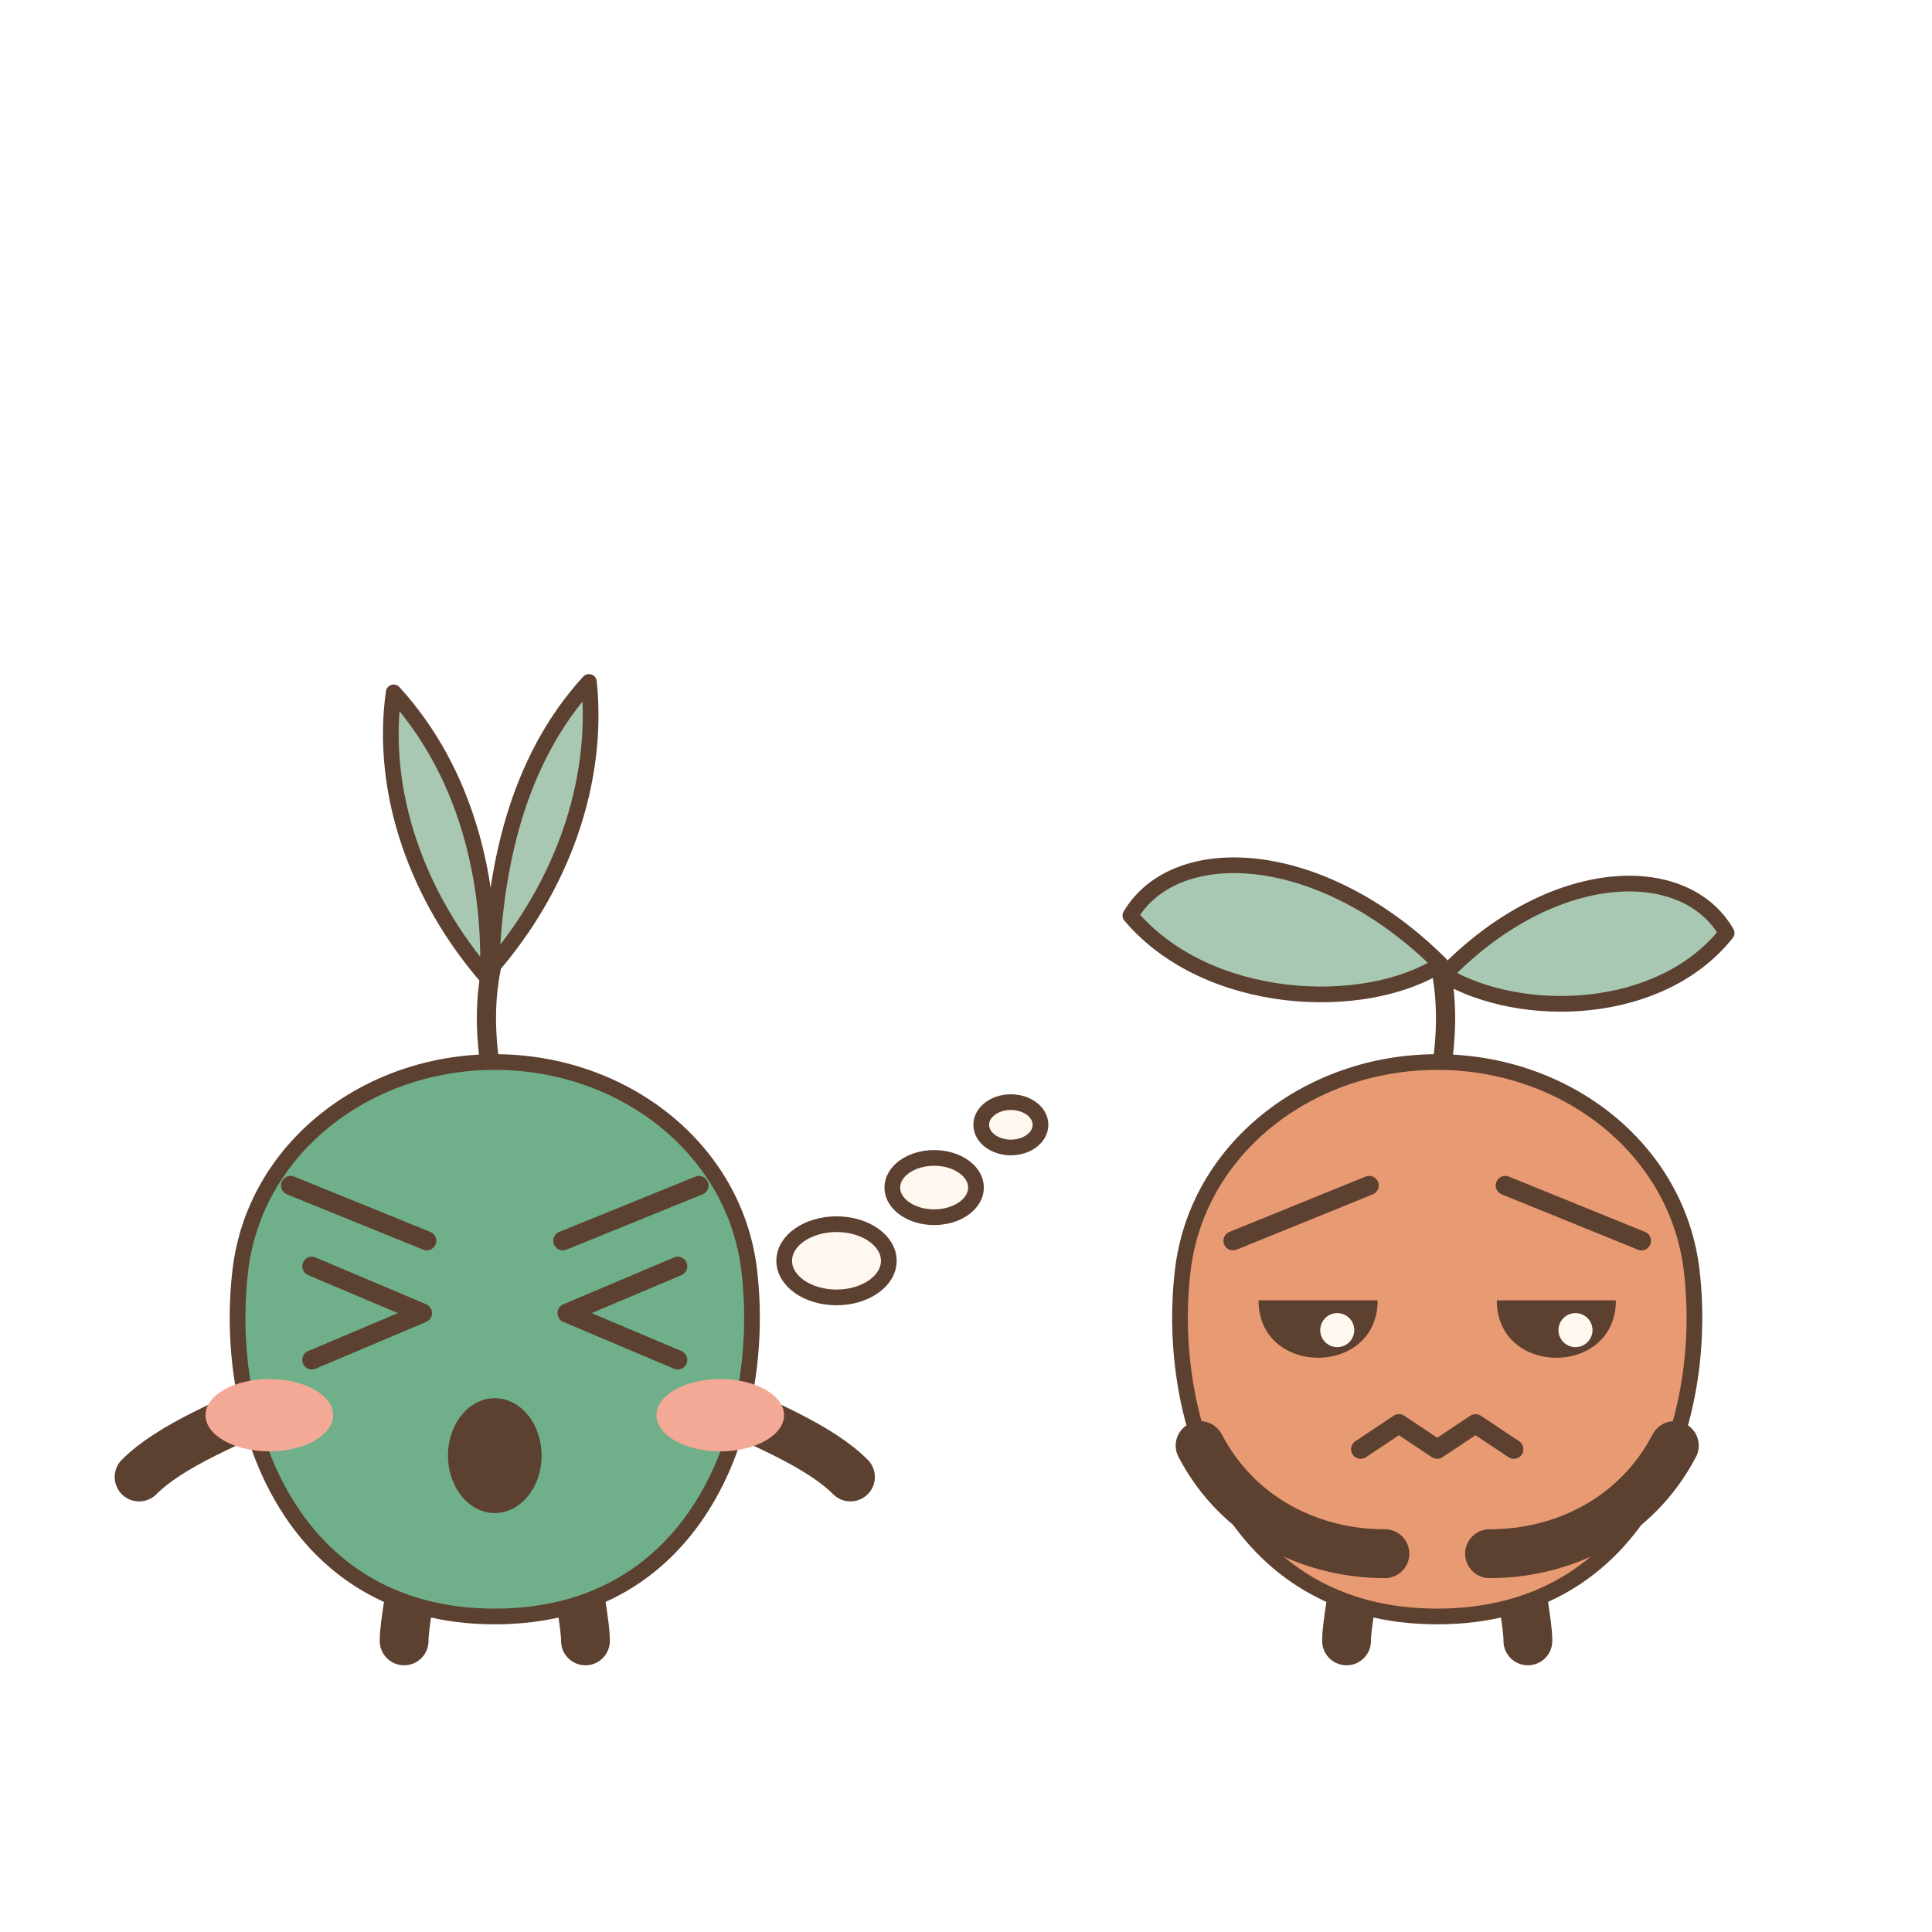
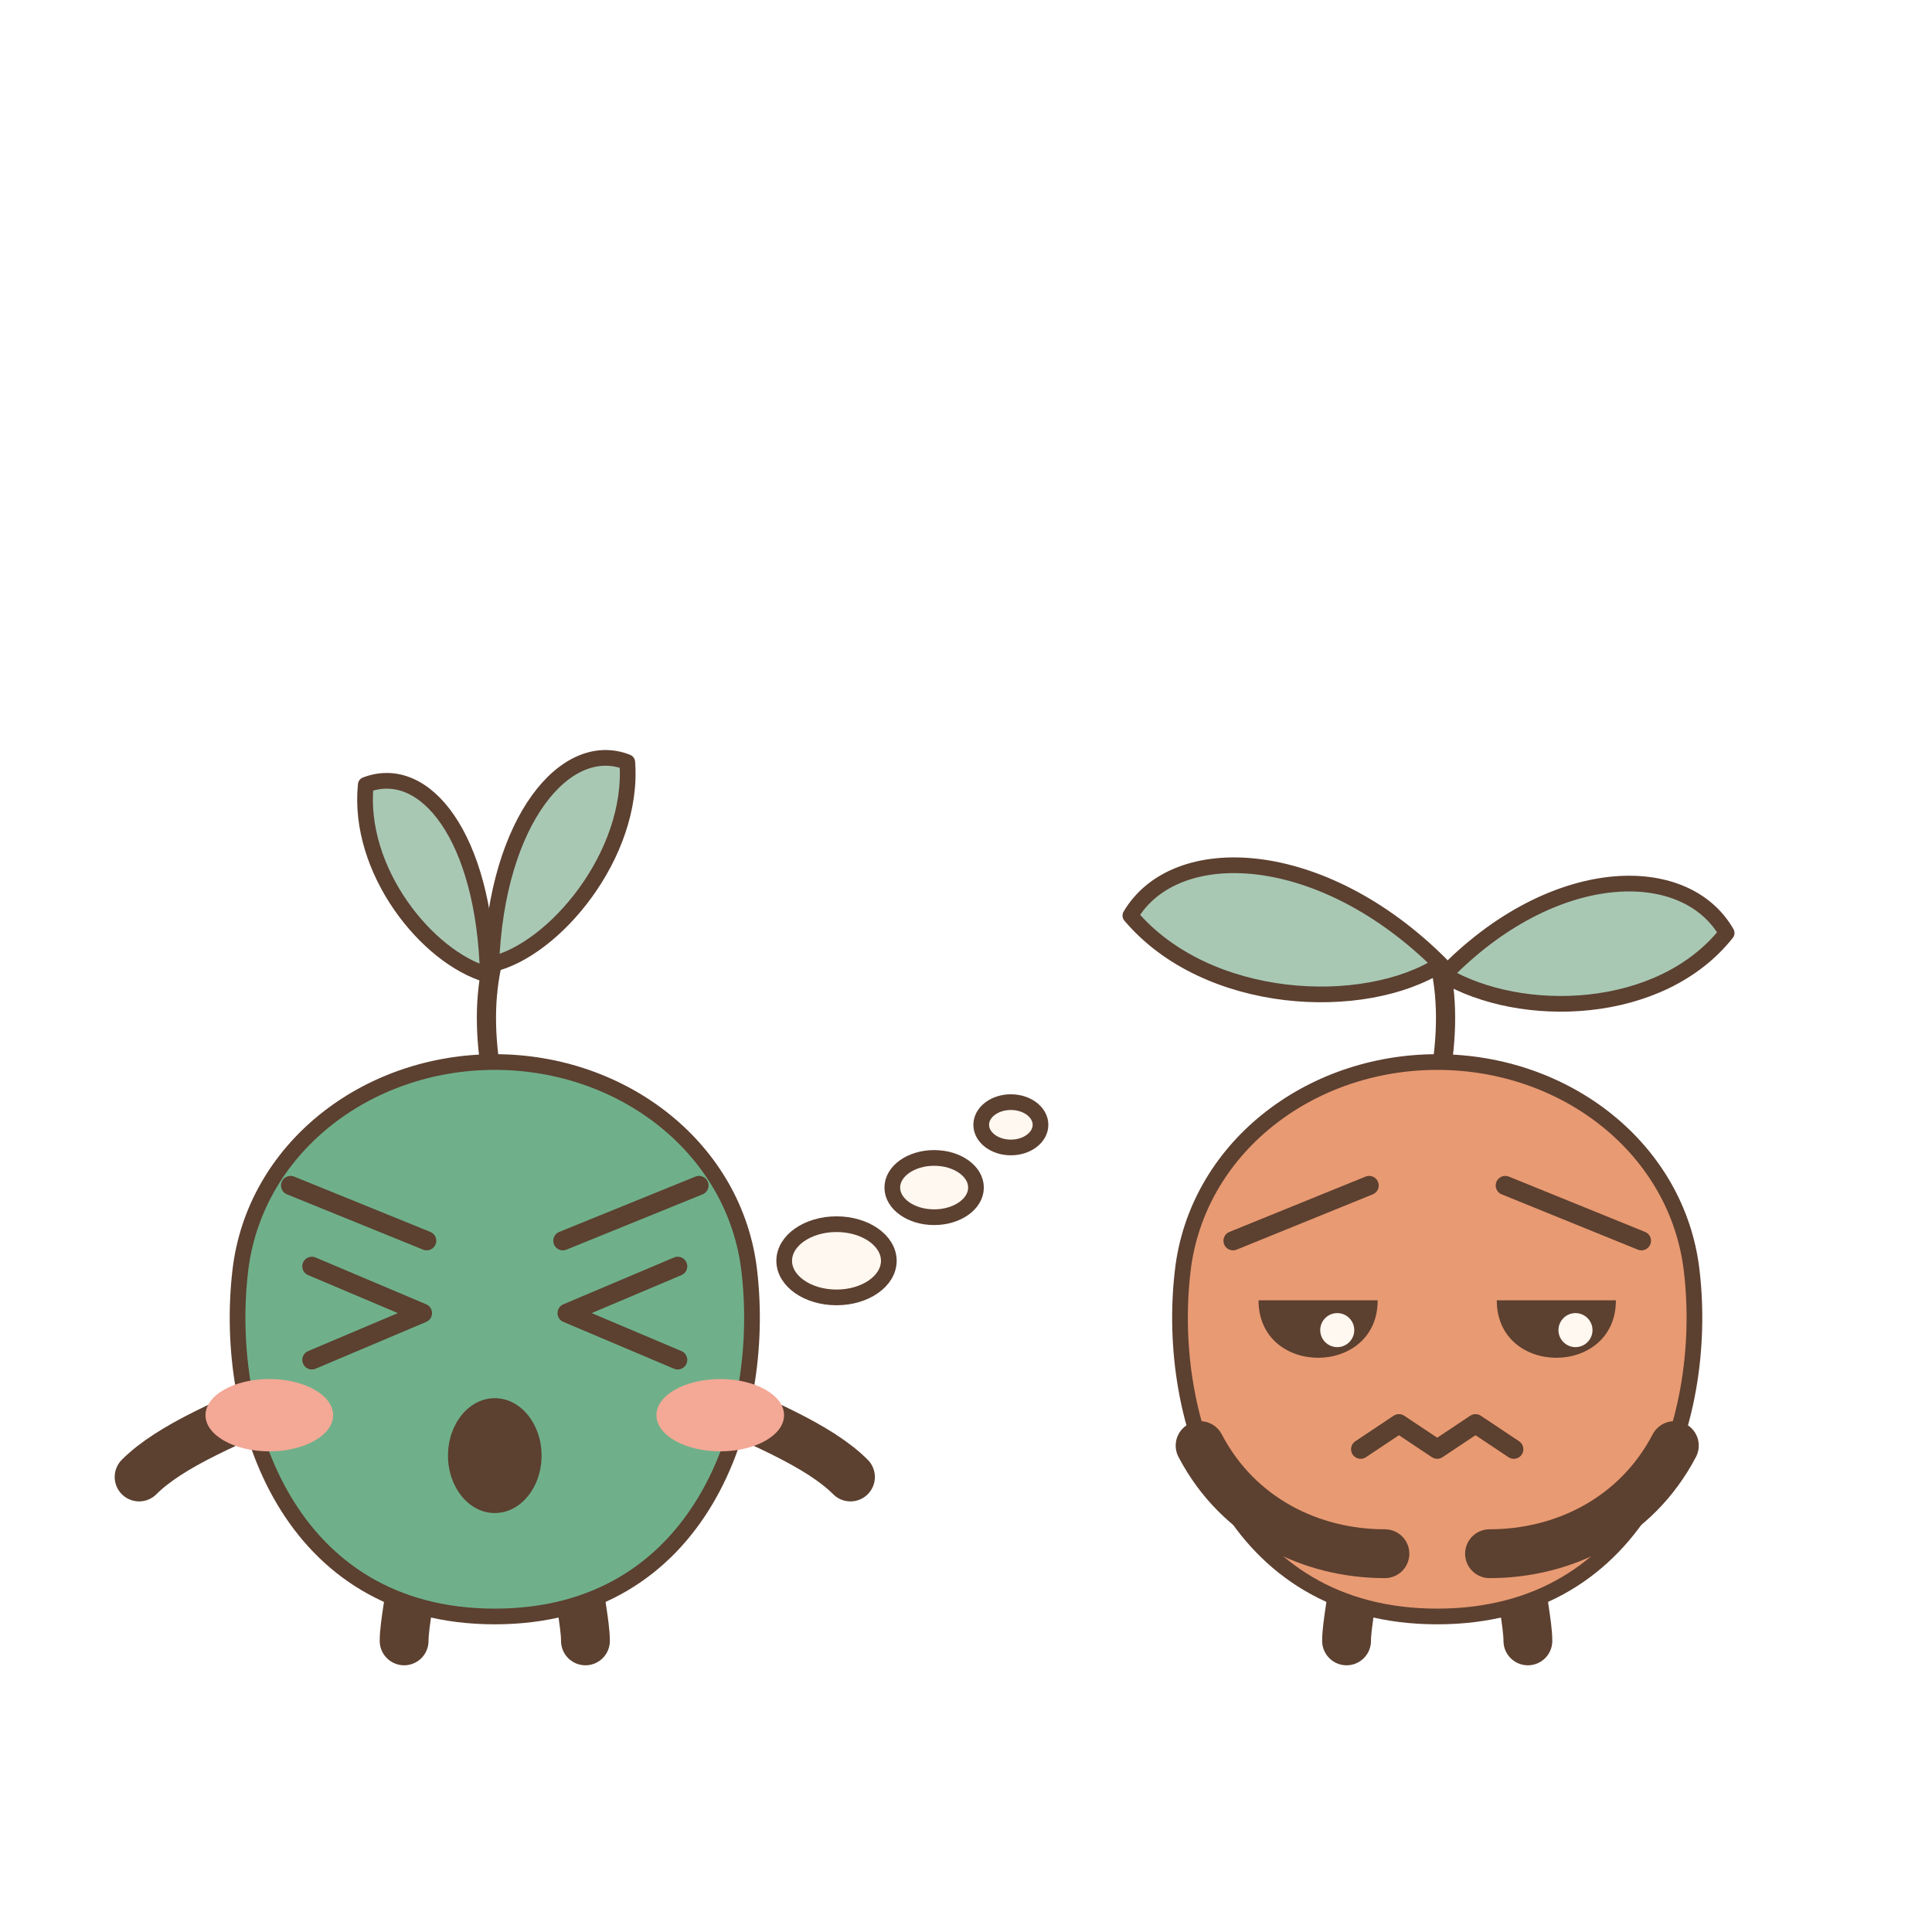
<svg xmlns="http://www.w3.org/2000/svg" viewBox="0 0 820 820" width="820" height="820">
  <g fill="none" stroke="#5C4030" stroke-width="9" stroke-linecap="round" stroke-linejoin="round">
    <g transform="translate(210 359) scale(0.74)">
      <path d="M -110 312 C -152 330, -186 344, -204 362" stroke-width="28" />
      <path d="M 110 312 C 152 330, 186 344, 204 362" stroke-width="28" />
      <path d="M -46 404 C -48 430, -52 446, -52 456" stroke-width="28" />
      <path d="M 46 404 C 48 430, 52 446, 52 456" stroke-width="28" />
      <path d="M 0 142 C -6 112, -6 90, -2 70" stroke-width="11" />
-       <path d="M -4 76 C -44 30, -66 -30, -58 -88 C -16 -42, -2 20, -4 76 Z" fill="#A8C8B4" />
-       <path d="M -2 70 C 38 24, 60 -36, 54 -94 C 12 -48, 0 14, -2 70 Z" fill="#A8C8B4" />
+       <path d="M -4 74 C -6 -5, -40 -48, -74 -35 C -79 14, -39 64, -4 74 Z" fill="#A8C8B4" />
+       <path d="M -2 68 C 1 -15, 41 -62, 76 -48 C 80 5, 34 60, -2 68 Z" fill="#A8C8B4" />
      <path d="M 0 124 C 74 124, 138 174, 146 244 C 156 330, 118 442, 0 442 C -118 442, -156 330, -146 244 C -138 174, -74 124, 0 124 Z" fill="#6FB08A" />
      <g transform="translate(0 -18) translate(0 286) scale(1.22) translate(0 -286)">
        <ellipse cx="-106" cy="334" rx="30" ry="17" fill="#F4A896" stroke="none" />
        <ellipse cx="106" cy="334" rx="30" ry="17" fill="#F4A896" stroke="none" />
        <path d="M -96 226 L -32 252" />
        <path d="M 96 226 L 32 252" />
        <path d="M -86 264 L -34 286 L -86 308" />
        <path d="M 86 264 L 34 286 L 86 308" />
        <ellipse cx="0" cy="353" rx="22" ry="27" fill="#5C4030" stroke="none" />
      </g>
      <ellipse cx="196" cy="238" rx="30" ry="21" fill="#FFF8F0" />
      <ellipse cx="252" cy="196" rx="24" ry="17" fill="#FFF8F0" />
      <ellipse cx="296" cy="160" rx="17" ry="13" fill="#FFF8F0" />
    </g>
    <g transform="translate(610 359) scale(0.74)">
      <g transform="scale(-1 1)">
        <path d="M -46 404 C -48 430, -52 446, -52 456" stroke-width="28" />
        <path d="M 46 404 C 48 430, 52 446, 52 456" stroke-width="28" />
        <path d="M 0 142 C -6 112, -6 90, -2 70" stroke-width="11" />
        <path d="M -4 74 C -66 10, -142 8, -166 50 C -128 98, -48 100, -4 74 Z" fill="#A8C8B4" />
        <path d="M -2 68 C 66 0, 150 -4, 176 40 C 132 92, 42 96, -2 68 Z" fill="#A8C8B4" />
        <path d="M 0 124 C 74 124, 138 174, 146 244 C 156 330, 118 442, 0 442 C -118 442, -156 330, -146 244 C -138 174, -74 124, 0 124 Z" fill="#E89A72" />
        <g transform="translate(0 -18) translate(0 286) scale(1.22) translate(0 -286)">
          <path d="M -96 252 L -32 226" />
          <path d="M 96 252 L 32 226" />
          <path d="M -84 280 C -84 316, -28 316, -28 280 Z" fill="#5C4030" stroke="none" />
          <path d="M 28 280 C 28 316, 84 316, 84 280 Z" fill="#5C4030" stroke="none" />
          <circle cx="-65" cy="294" r="8" fill="#FFF8F0" stroke="none" />
          <circle cx="47" cy="294" r="8" fill="#FFF8F0" stroke="none" />
          <path d="M -36 350 L -18 338 L 0 350 L 18 338 L 36 350" />
        </g>
        <path d="M -136 344 C -114 386, -72 406, -30 406" stroke-width="28" />
        <path d="M 136 344 C 114 386, 72 406, 30 406" stroke-width="28" />
      </g>
    </g>
  </g>
</svg>
